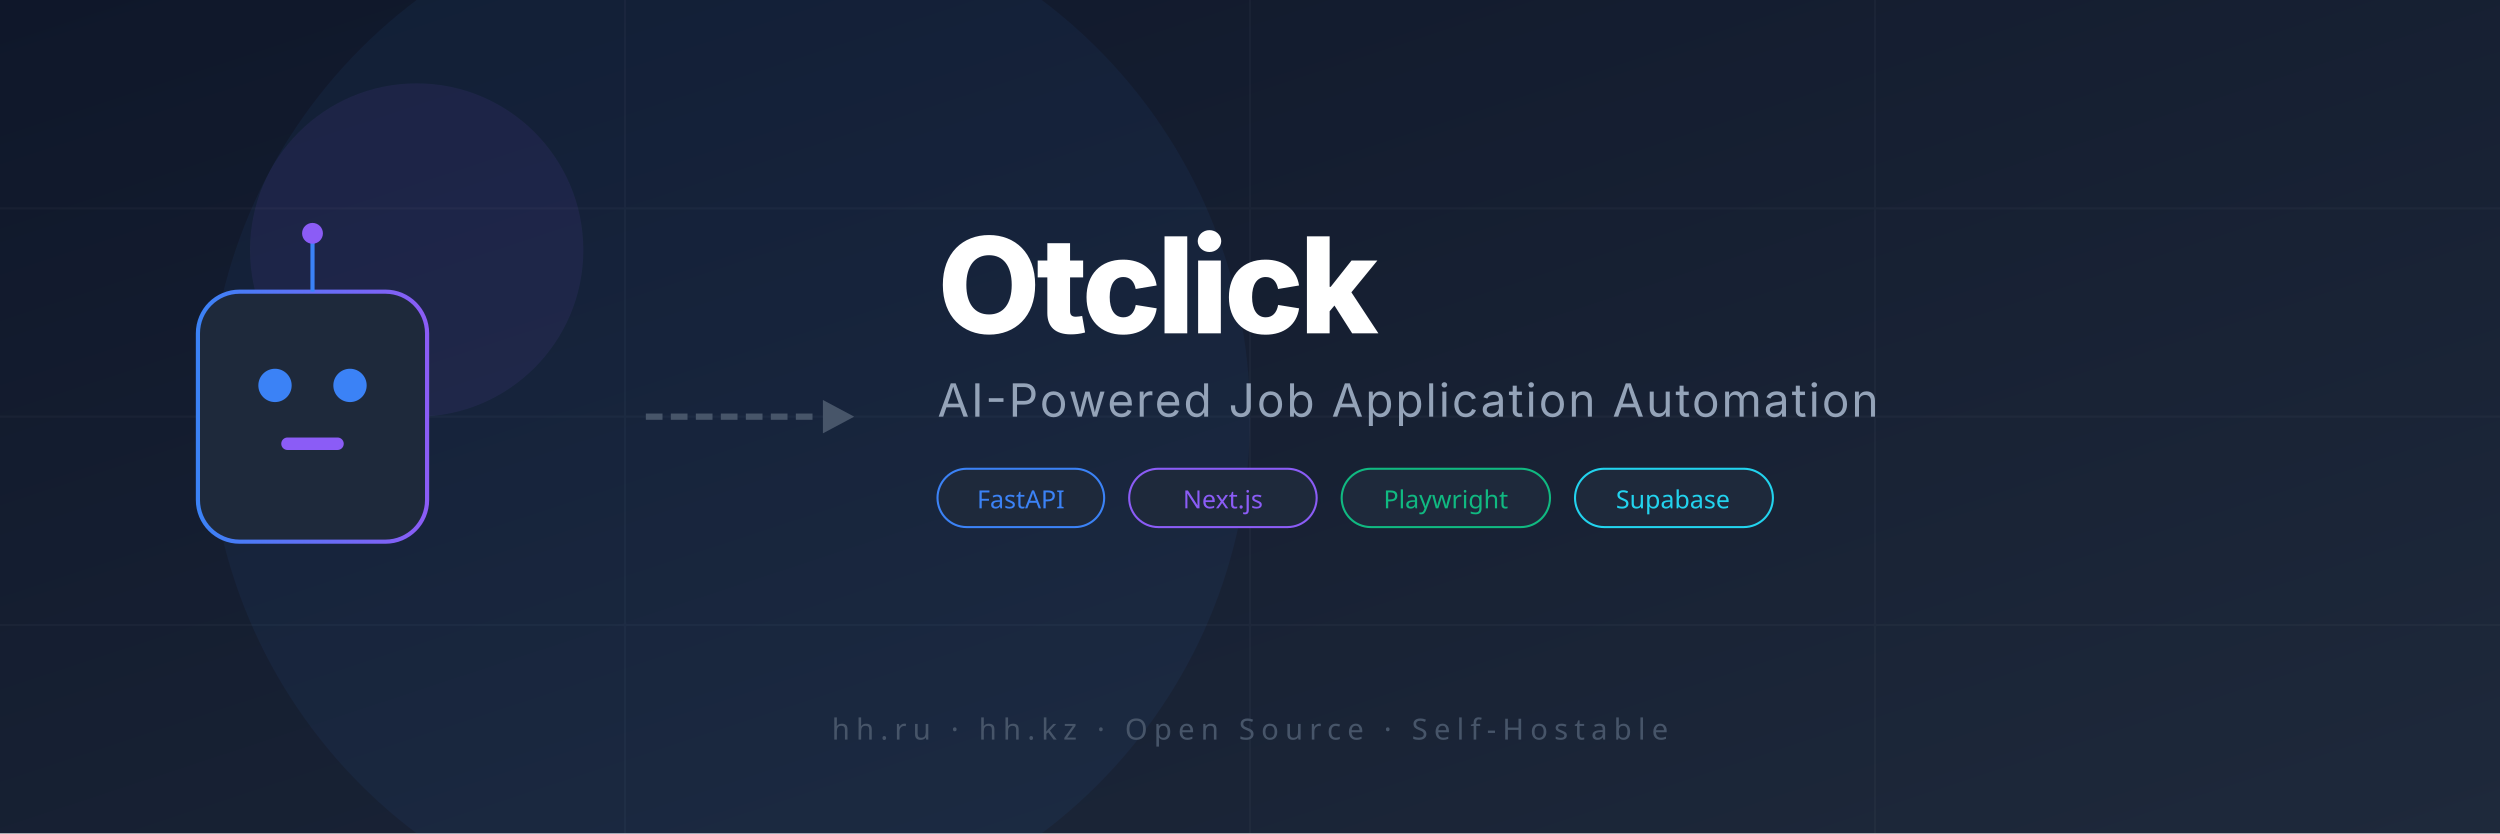
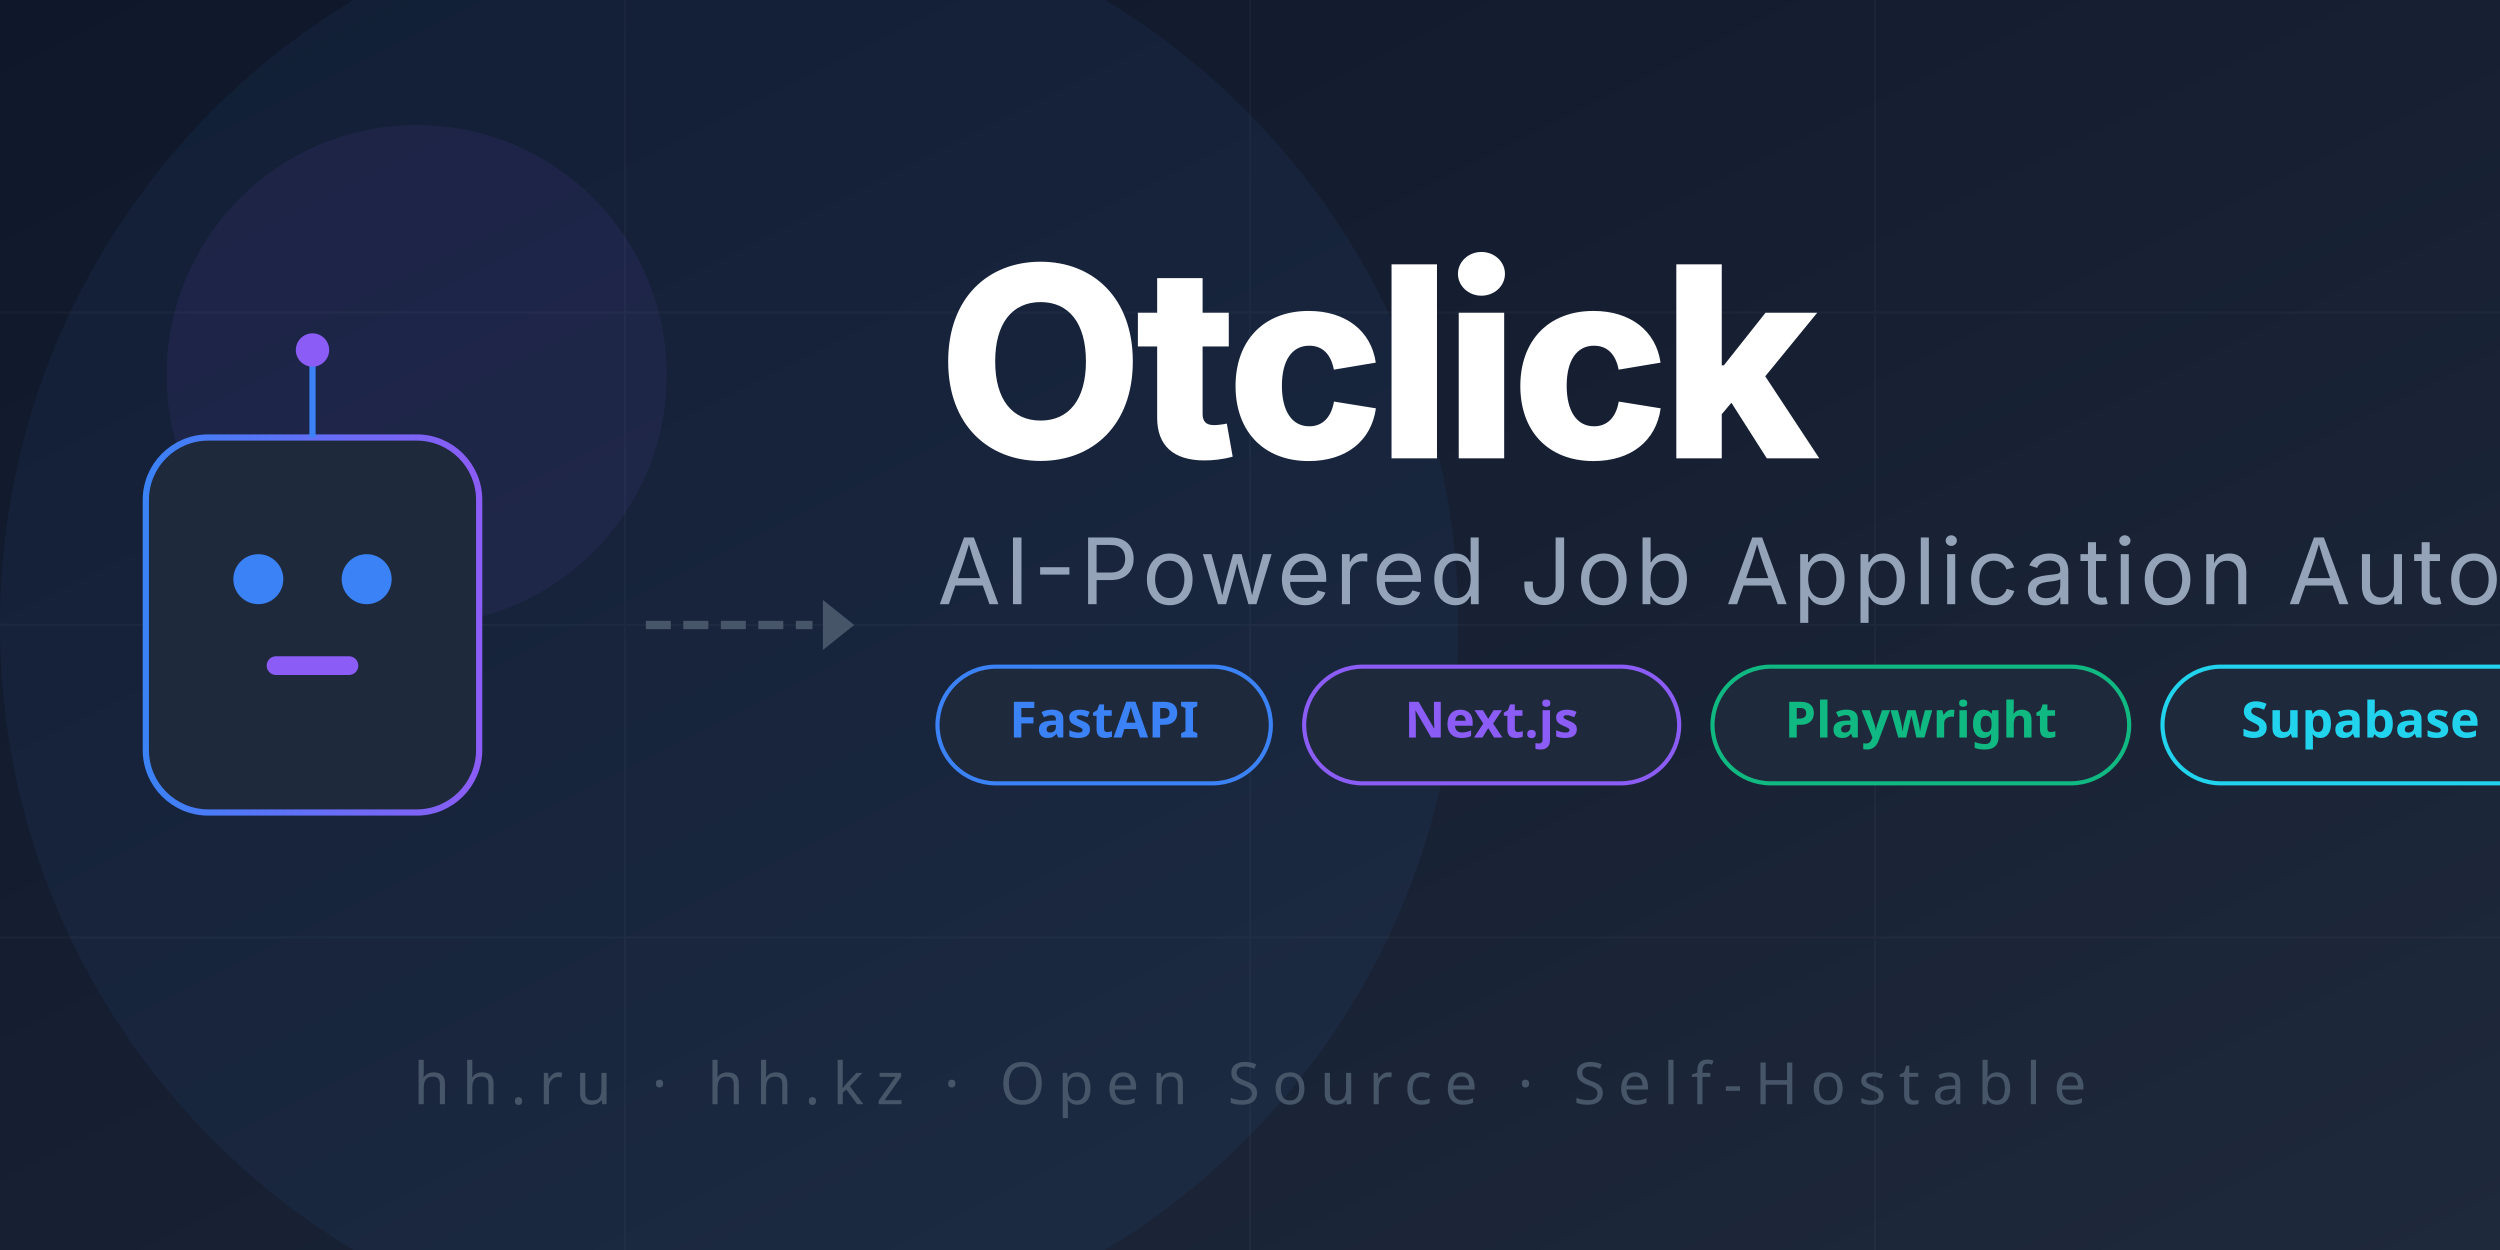
- <svg xmlns="http://www.w3.org/2000/svg" viewBox="0 0 1200 400">
+ <svg xmlns="http://www.w3.org/2000/svg" viewBox="0 0 1200 600">
  <defs>
    <linearGradient id="bg" x1="0%" y1="0%" x2="100%" y2="100%">
      <stop offset="0%" style="stop-color:#0f172a" />
      <stop offset="100%" style="stop-color:#1e293b" />
    </linearGradient>
    <linearGradient id="accent" x1="0%" y1="0%" x2="100%" y2="0%">
      <stop offset="0%" style="stop-color:#3b82f6" />
      <stop offset="100%" style="stop-color:#8b5cf6" />
    </linearGradient>
-     <linearGradient id="grid" x1="0%" y1="0%" x2="100%" y2="100%">
-       <stop offset="0%" style="stop-color:#1e293b" />
-       <stop offset="100%" style="stop-color:#0f172a" />
-     </linearGradient>
  </defs>
-   <rect width="1200" height="400" fill="url(#bg)" />
+   <rect width="1200" height="600" fill="url(#bg)" />
  <g opacity="0.03">
-     <line x1="0" y1="100" x2="1200" y2="100" stroke="white" stroke-width="1" />
-     <line x1="0" y1="200" x2="1200" y2="200" stroke="white" stroke-width="1" />
+     <line x1="0" y1="150" x2="1200" y2="150" stroke="white" stroke-width="1" />
    <line x1="0" y1="300" x2="1200" y2="300" stroke="white" stroke-width="1" />
-     <line x1="300" y1="0" x2="300" y2="400" stroke="white" stroke-width="1" />
-     <line x1="600" y1="0" x2="600" y2="400" stroke="white" stroke-width="1" />
-     <line x1="900" y1="0" x2="900" y2="400" stroke="white" stroke-width="1" />
+     <line x1="0" y1="450" x2="1200" y2="450" stroke="white" stroke-width="1" />
+     <line x1="300" y1="0" x2="300" y2="600" stroke="white" stroke-width="1" />
+     <line x1="600" y1="0" x2="600" y2="600" stroke="white" stroke-width="1" />
+     <line x1="900" y1="0" x2="900" y2="600" stroke="white" stroke-width="1" />
  </g>
-   <circle cx="350" cy="200" r="250" fill="#3b82f6" opacity="0.06" />
-   <circle cx="200" cy="120" r="80" fill="#8b5cf6" opacity="0.08" />
-   <g transform="translate(150, 200)">
-     <rect x="-55" y="-60" width="110" height="120" rx="20" fill="#1e293b" stroke="url(#accent)" stroke-width="2" />
-     <circle cx="-18" cy="-15" r="8" fill="#3b82f6">
+   <circle cx="350" cy="300" r="350" fill="#3b82f6" opacity="0.06" />
+   <circle cx="200" cy="180" r="120" fill="#8b5cf6" opacity="0.08" />
+   <g transform="translate(150, 300)">
+     <rect x="-80" y="-90" width="160" height="180" rx="30" fill="#1e293b" stroke="url(#accent)" stroke-width="3" />
+     <circle cx="-26" cy="-22" r="12" fill="#3b82f6">
      <animate attributeName="opacity" values="1;0.4;1" dur="3s" repeatCount="indefinite" />
    </circle>
-     <circle cx="18" cy="-15" r="8" fill="#3b82f6">
+     <circle cx="26" cy="-22" r="12" fill="#3b82f6">
      <animate attributeName="opacity" values="1;0.4;1" dur="3s" repeatCount="indefinite" />
    </circle>
-     <rect x="-15" y="10" width="30" height="6" rx="3" fill="#8b5cf6" />
-     <line x1="0" y1="-60" x2="0" y2="-85" stroke="#3b82f6" stroke-width="2" />
-     <circle cx="0" cy="-88" r="5" fill="#8b5cf6">
-       <animate attributeName="r" values="5;7;5" dur="2s" repeatCount="indefinite" />
+     <rect x="-22" y="15" width="44" height="9" rx="4.5" fill="#8b5cf6" />
+     <line x1="0" y1="-90" x2="0" y2="-128" stroke="#3b82f6" stroke-width="3" />
+     <circle cx="0" cy="-132" r="8" fill="#8b5cf6">
+       <animate attributeName="r" values="8;11;8" dur="2s" repeatCount="indefinite" />
    </circle>
  </g>
-   <g transform="translate(310, 200)">
-     <line x1="0" y1="0" x2="80" y2="0" stroke="#475569" stroke-width="3" stroke-dasharray="8 4" />
-     <polygon points="85,-8 100,0 85,8" fill="#475569" />
+   <g transform="translate(310, 300)">
+     <line x1="0" y1="0" x2="80" y2="0" stroke="#475569" stroke-width="4" stroke-dasharray="12 6" />
+     <polygon points="85,-12 100,0 85,12" fill="#475569" />
  </g>
-   <g transform="translate(450, 200)">
-     <text x="0" y="-40" font-family="system-ui, -apple-system, sans-serif" font-size="64" font-weight="800" fill="white" letter-spacing="-2">
+   <g transform="translate(450, 280)">
+     <text x="0" y="-60" font-family="system-ui, -apple-system, sans-serif" font-size="128" font-weight="800" fill="white" letter-spacing="-4">
      Otclick
    </text>
-     <text x="0" y="0" font-family="system-ui, -apple-system, sans-serif" font-size="22" fill="#94a3b8" letter-spacing="1">
+     <text x="0" y="10" font-family="system-ui, -apple-system, sans-serif" font-size="44" fill="#94a3b8" letter-spacing="2">
      AI-Powered Job Application Automation
    </text>
-     <rect x="0" y="25" width="80" height="28" rx="14" fill="#1e293b" stroke="#3b82f6" stroke-width="1" />
-     <text x="40" y="44" font-family="system-ui, sans-serif" font-size="12" fill="#3b82f6" text-anchor="middle">FastAPI</text>
-     <rect x="92" y="25" width="90" height="28" rx="14" fill="#1e293b" stroke="#8b5cf6" stroke-width="1" />
-     <text x="137" y="44" font-family="system-ui, sans-serif" font-size="12" fill="#8b5cf6" text-anchor="middle">Next.js</text>
-     <rect x="194" y="25" width="100" height="28" rx="14" fill="#1e293b" stroke="#10b981" stroke-width="1" />
-     <text x="244" y="44" font-family="system-ui, sans-serif" font-size="12" fill="#10b981" text-anchor="middle">Playwright</text>
-     <rect x="306" y="25" width="95" height="28" rx="14" fill="#1e293b" stroke="#22d3ee" stroke-width="1" />
-     <text x="353" y="44" font-family="system-ui, sans-serif" font-size="12" fill="#22d3ee" text-anchor="middle">Supabase</text>
+     <rect x="0" y="40" width="160" height="56" rx="28" fill="#1e293b" stroke="#3b82f6" stroke-width="2" />
+     <text x="80" y="74" font-family="system-ui, sans-serif" font-size="24" fill="#3b82f6" text-anchor="middle" font-weight="600">FastAPI</text>
+     <rect x="176" y="40" width="180" height="56" rx="28" fill="#1e293b" stroke="#8b5cf6" stroke-width="2" />
+     <text x="266" y="74" font-family="system-ui, sans-serif" font-size="24" fill="#8b5cf6" text-anchor="middle" font-weight="600">Next.js</text>
+     <rect x="372" y="40" width="200" height="56" rx="28" fill="#1e293b" stroke="#10b981" stroke-width="2" />
+     <text x="472" y="74" font-family="system-ui, sans-serif" font-size="24" fill="#10b981" text-anchor="middle" font-weight="600">Playwright</text>
+     <rect x="588" y="40" width="190" height="56" rx="28" fill="#1e293b" stroke="#22d3ee" stroke-width="2" />
+     <text x="683" y="74" font-family="system-ui, sans-serif" font-size="24" fill="#22d3ee" text-anchor="middle" font-weight="600">Supabase</text>
  </g>
-   <text x="600" y="355" font-family="system-ui, sans-serif" font-size="14" fill="#475569" text-anchor="middle" letter-spacing="3">
+   <text x="600" y="530" font-family="system-ui, sans-serif" font-size="28" fill="#475569" text-anchor="middle" letter-spacing="6">
    hh.ru  ·  hh.kz  ·  Open Source  ·  Self-Hostable
  </text>
</svg>
